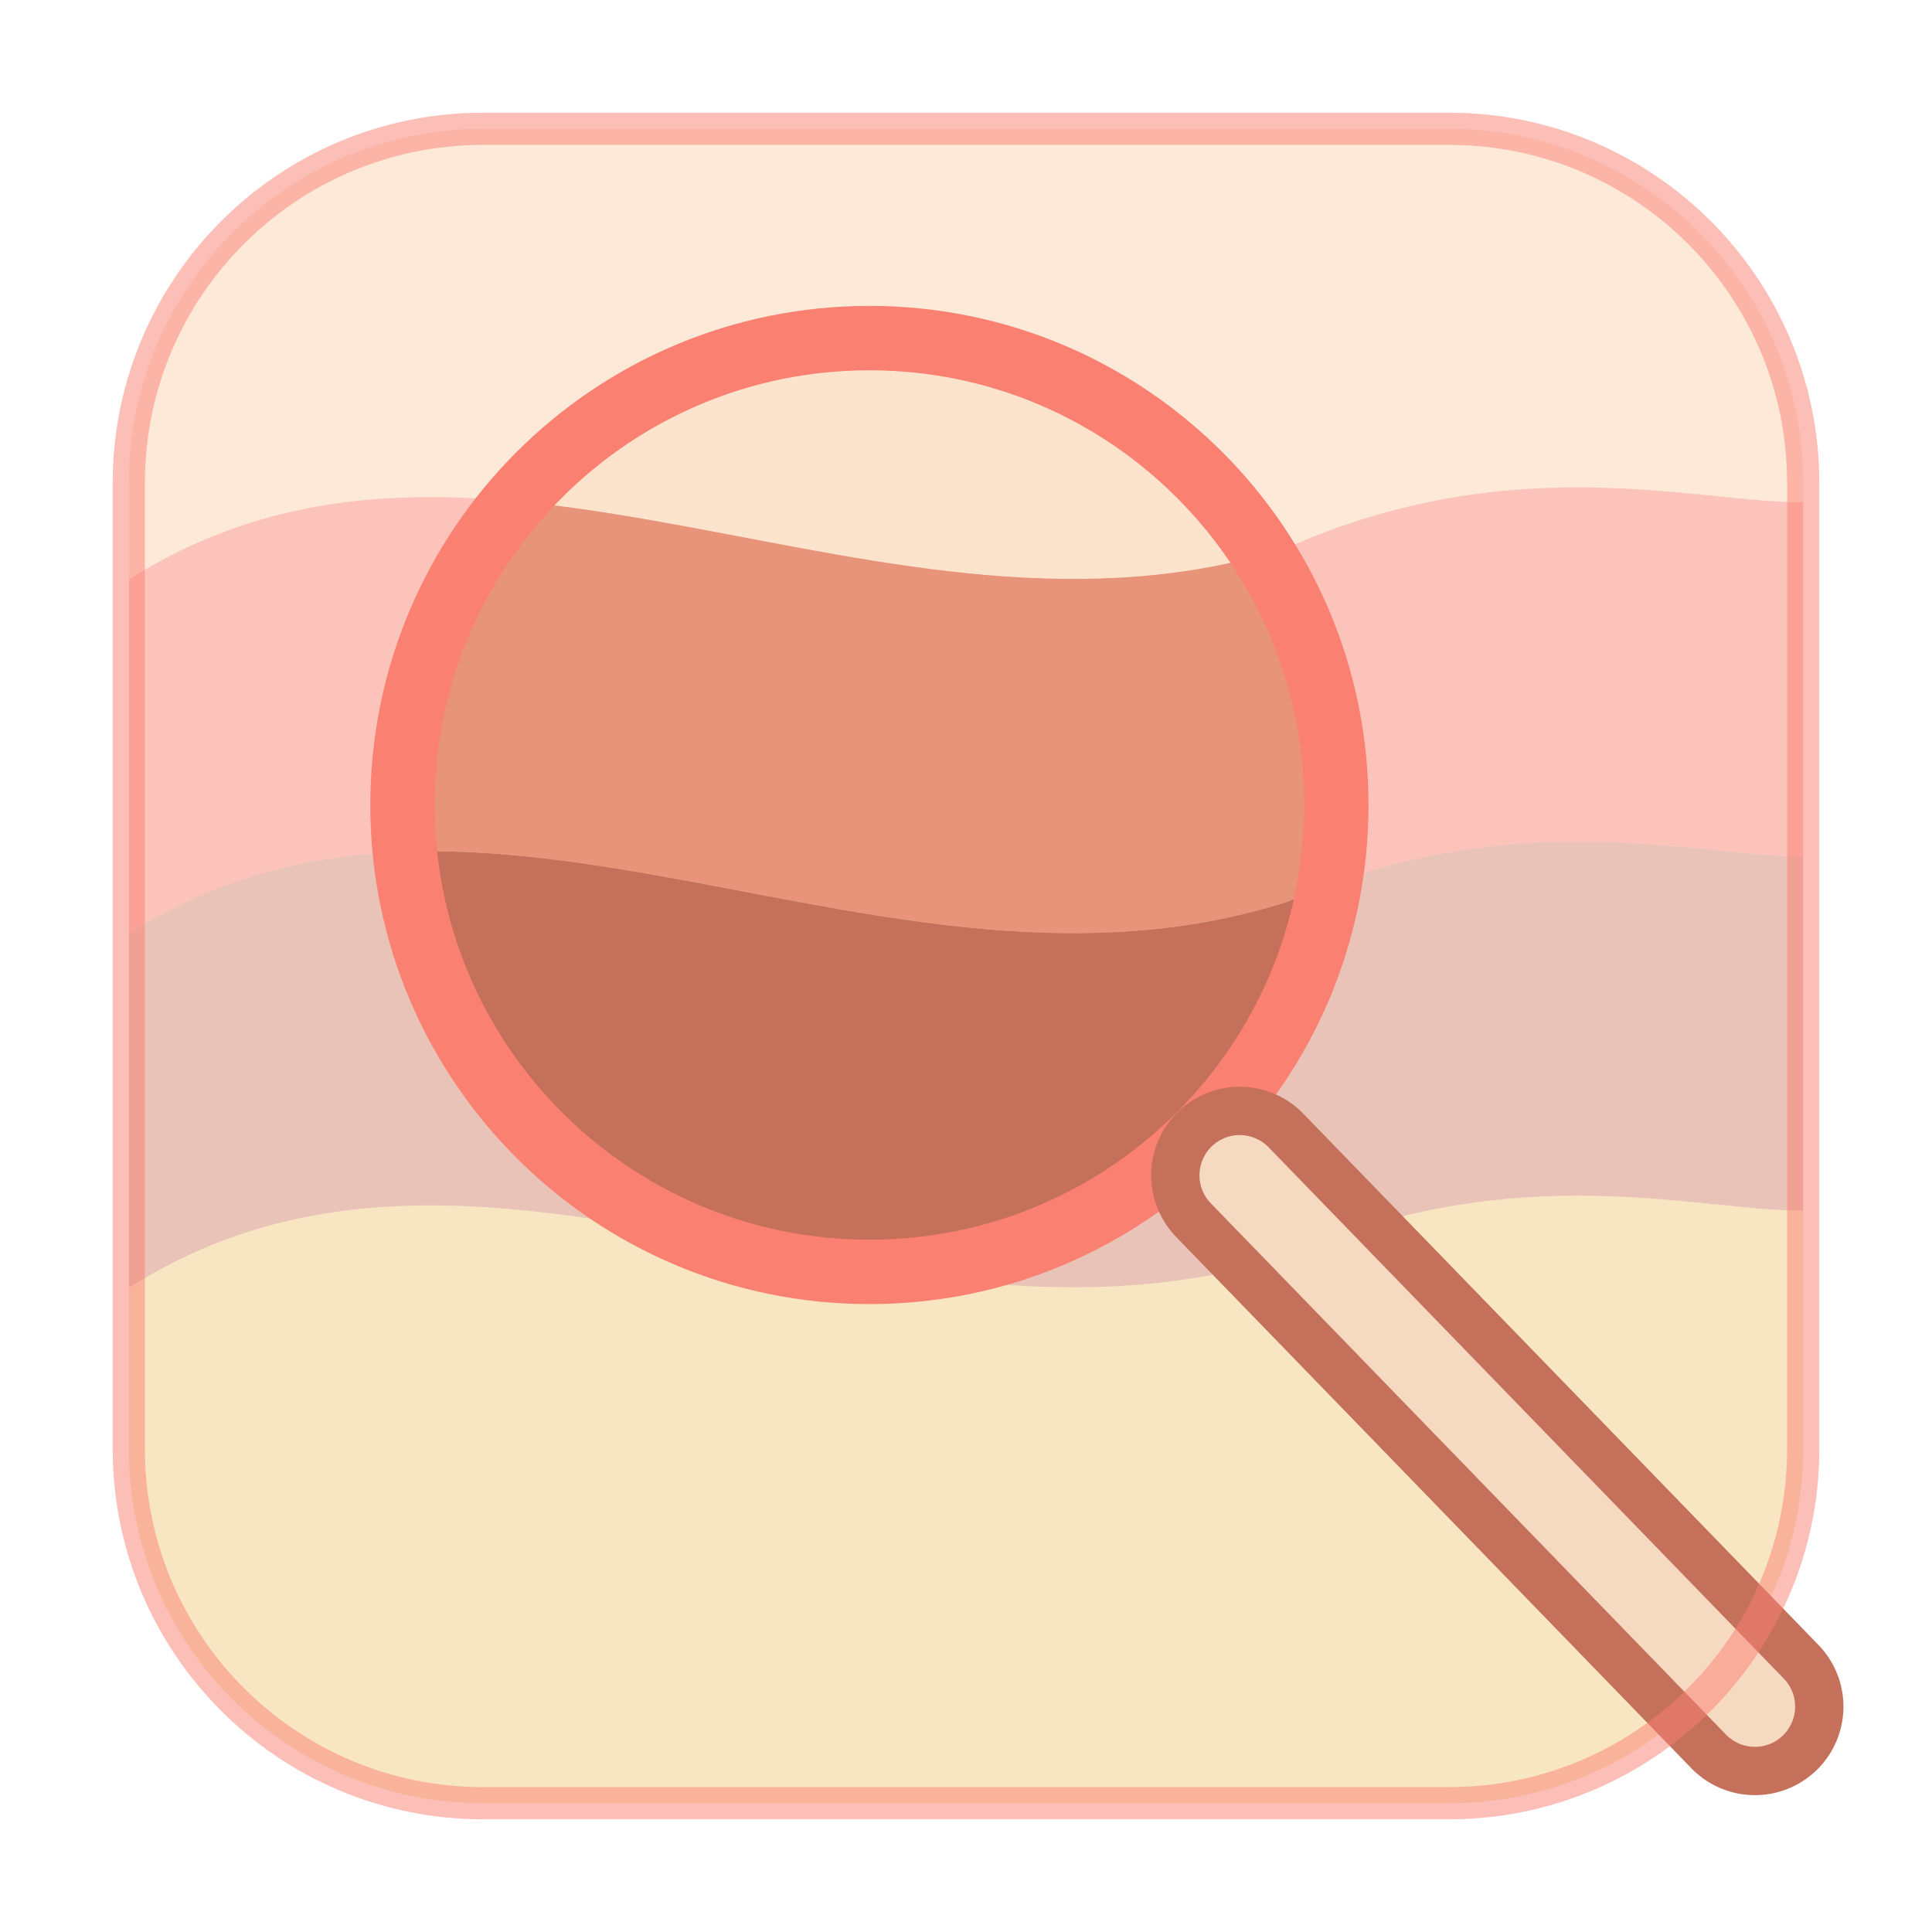
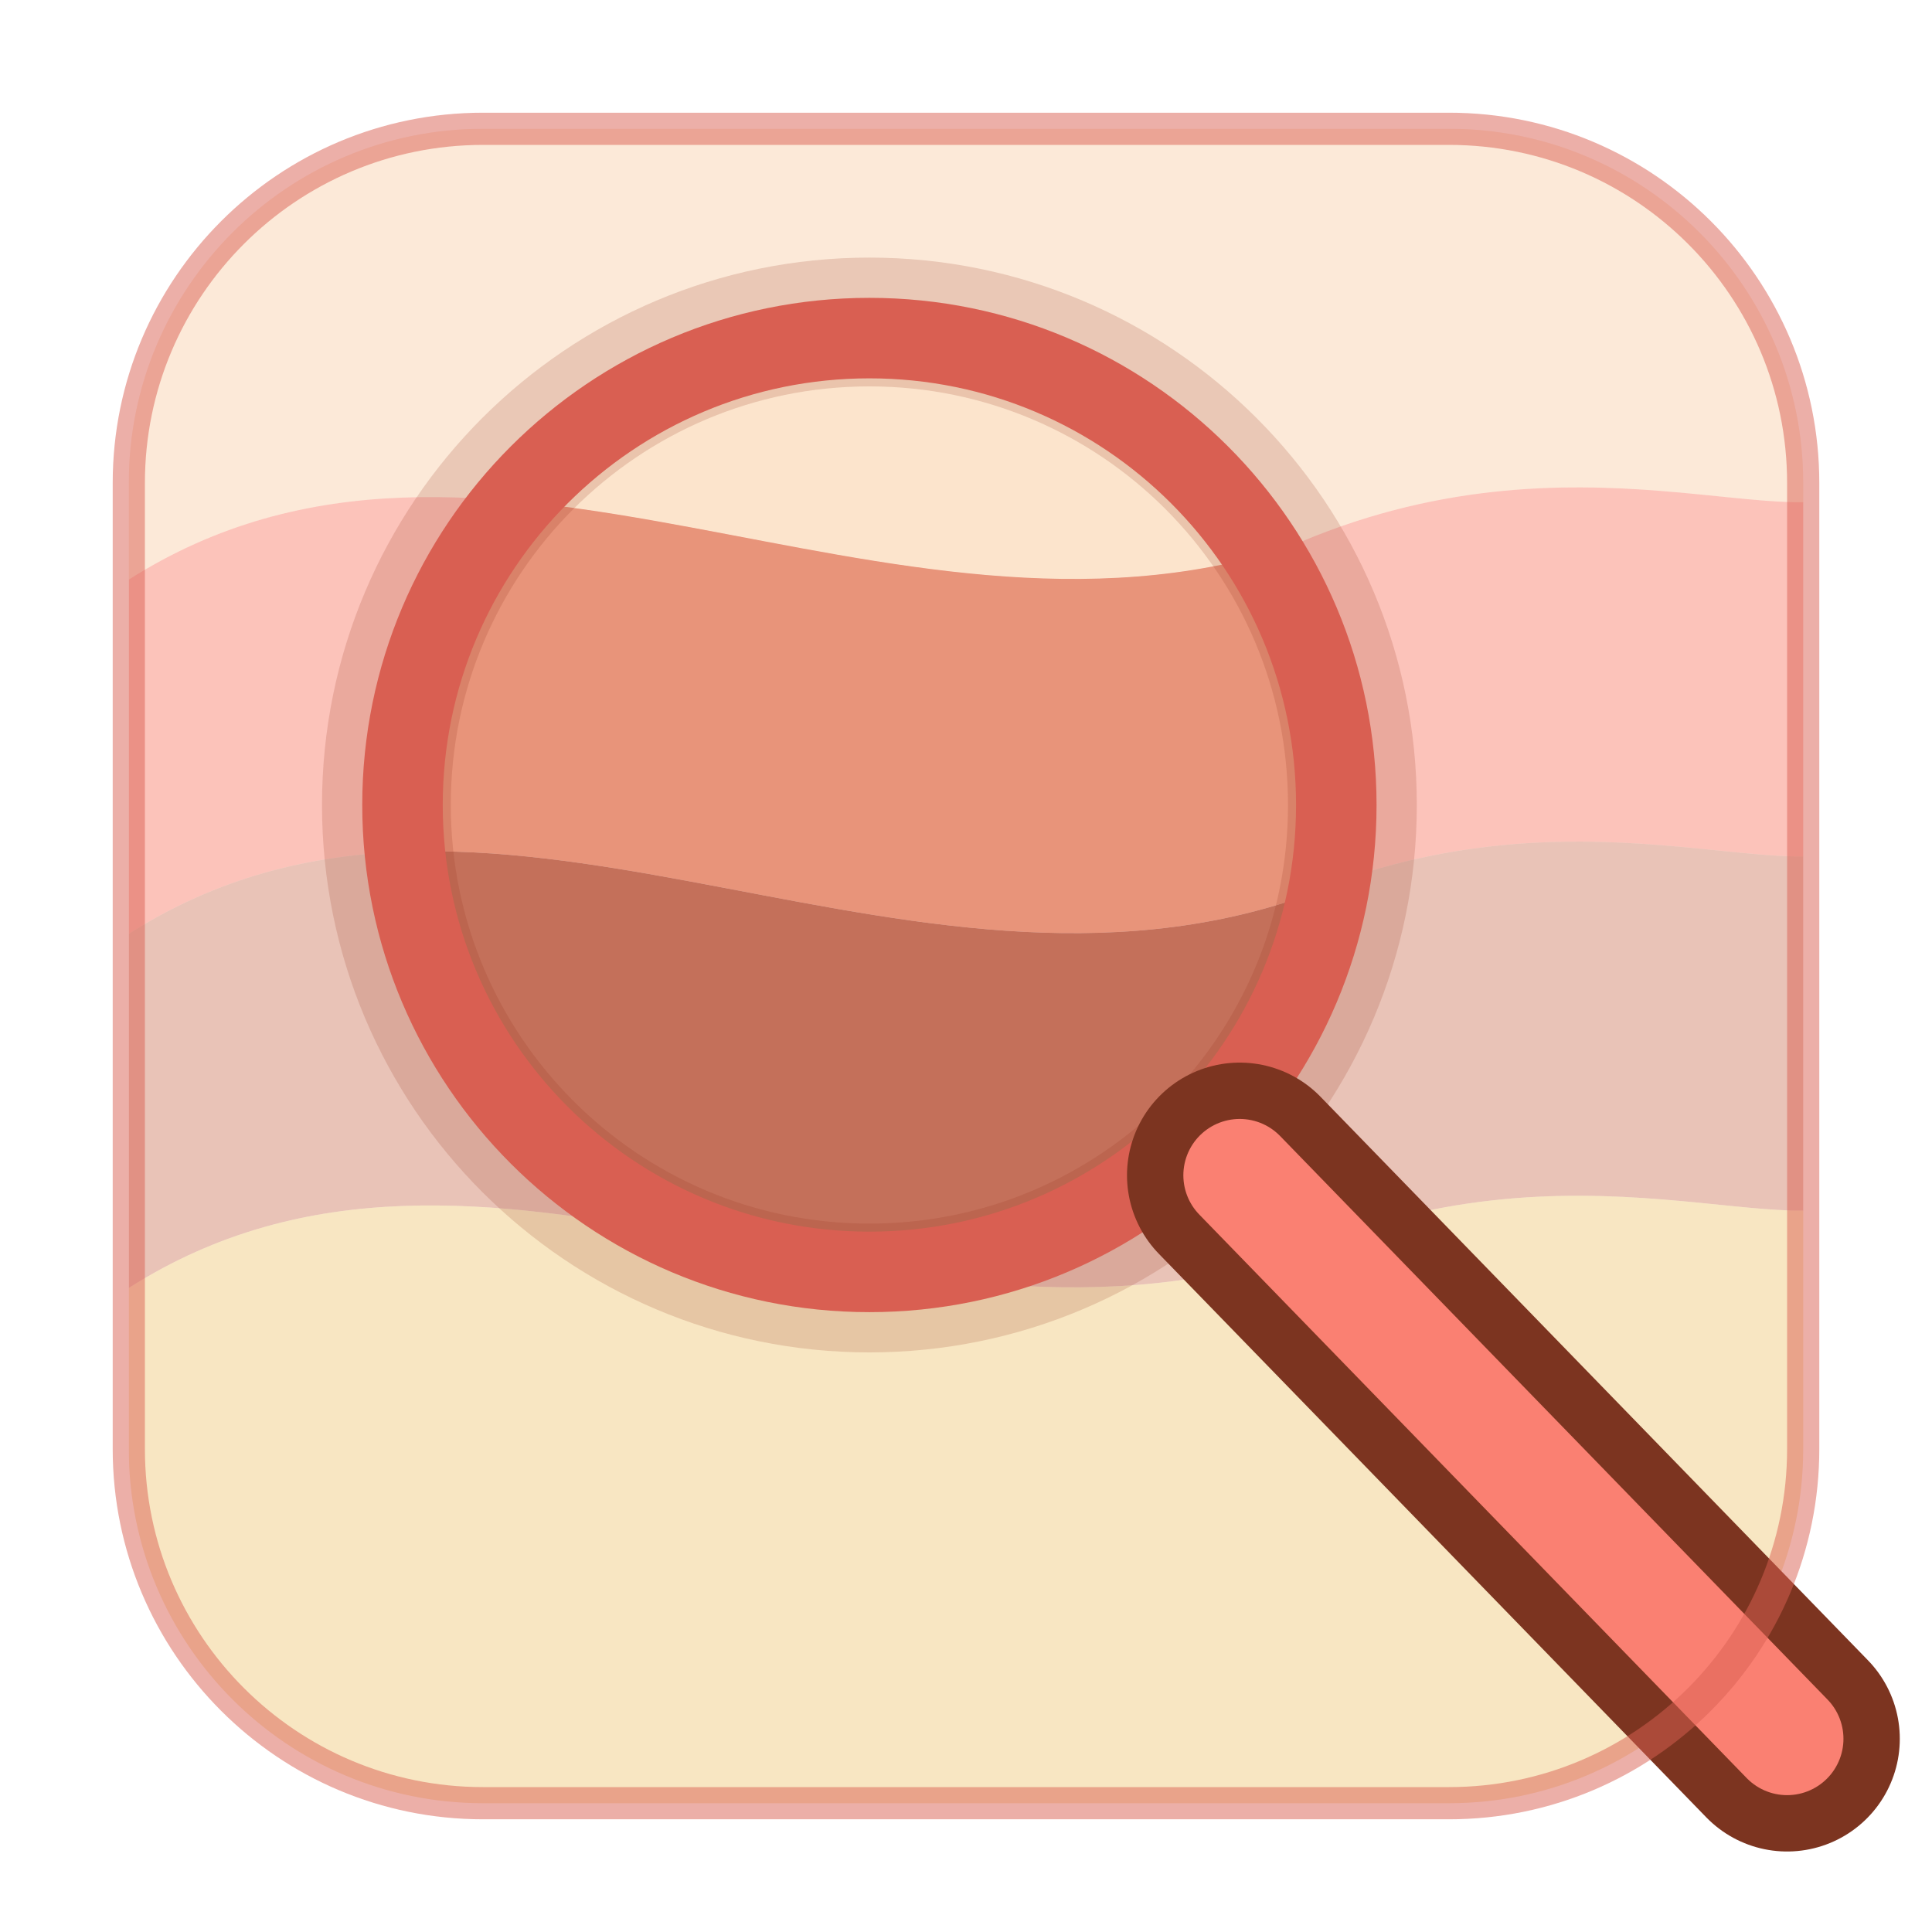
<svg xmlns="http://www.w3.org/2000/svg" width="120" height="120" viewBox="0 0 120 120" fill="none">
  <defs>
    <clipPath id="lc">
      <rect x="8" y="8" width="104" height="104" rx="22" />
    </clipPath>
    <clipPath id="gc">
      <circle cx="54" cy="50" r="29" />
    </clipPath>
  </defs>
  <rect x="8" y="8" width="104" height="104" rx="22" fill="#fdf0ea" />
  <path d="M8 36 C30 22 55 42 80 34 C98 26 112 34 116 30 L116 8 L8 8 Z" fill="#fce4cc" opacity="0.6" clip-path="url(#lc)" />
  <path d="M8 58 C30 44 55 64 80 56 C98 48 112 56 116 52 L116 30 C112 34 98 26 80 34 C55 42 30 22 8 36 Z" fill="#FA8072" opacity="0.4" clip-path="url(#lc)" />
  <path d="M8 80 C30 66 55 86 80 78 C98 70 112 78 116 74 L116 52 C112 56 98 48 80 56 C55 64 30 44 8 58 Z" fill="#c4705a" opacity="0.35" clip-path="url(#lc)" />
  <path d="M8 116 L116 116 L116 74 C112 78 98 70 80 78 C55 86 30 66 8 80 Z" fill="#f0d888" opacity="0.4" clip-path="url(#lc)" />
  <path d="M8 36 C30 22 55 42 80 34 C98 26 112 34 116 30 L116 8 L8 8 Z" fill="#fce4cc" clip-path="url(#gc)" />
  <path d="M8 58 C30 44 55 64 80 56 C98 48 112 56 116 52 L116 30 C112 34 98 26 80 34 C55 42 30 22 8 36 Z" fill="#e8947a" clip-path="url(#gc)" />
  <path d="M8 80 C30 66 55 86 80 78 C98 70 112 78 116 74 L116 52 C112 56 98 48 80 56 C55 64 30 44 8 58 Z" fill="#c4705a" clip-path="url(#gc)" />
  <path d="M8 116 L116 116 L116 74 C112 78 98 70 80 78 C55 86 30 66 8 80 Z" fill="#f0d888" clip-path="url(#gc)" />
-   <circle cx="54" cy="50" r="29" stroke="#FA8072" stroke-width="4" fill="none" />
-   <line x1="77" y1="73" x2="109" y2="106" stroke="#c4705a" stroke-width="11" stroke-linecap="round" />
-   <line x1="77" y1="73" x2="109" y2="106" stroke="#fce4cc" stroke-width="5" stroke-linecap="round" opacity="0.9" />
-   <rect x="8" y="8" width="104" height="104" rx="22" stroke="#FA8072" stroke-width="2" fill="none" opacity="0.5" />
+   <circle cx="54" cy="50" r="30" stroke="rgba(150,50,30,0.18)" stroke-width="8" fill="none" />
+   <circle cx="54" cy="50" r="29" stroke="#D95F52" stroke-width="5" fill="none" />
+   <line x1="77" y1="73" x2="111" y2="108" stroke="#7c3420" stroke-width="14" stroke-linecap="round" />
+   <line x1="77" y1="73" x2="111" y2="108" stroke="#FA8072" stroke-width="7" stroke-linecap="round" />
+   <rect x="8" y="8" width="104" height="104" rx="22" stroke="#D95F52" stroke-width="2" fill="none" opacity="0.5" />
</svg>
